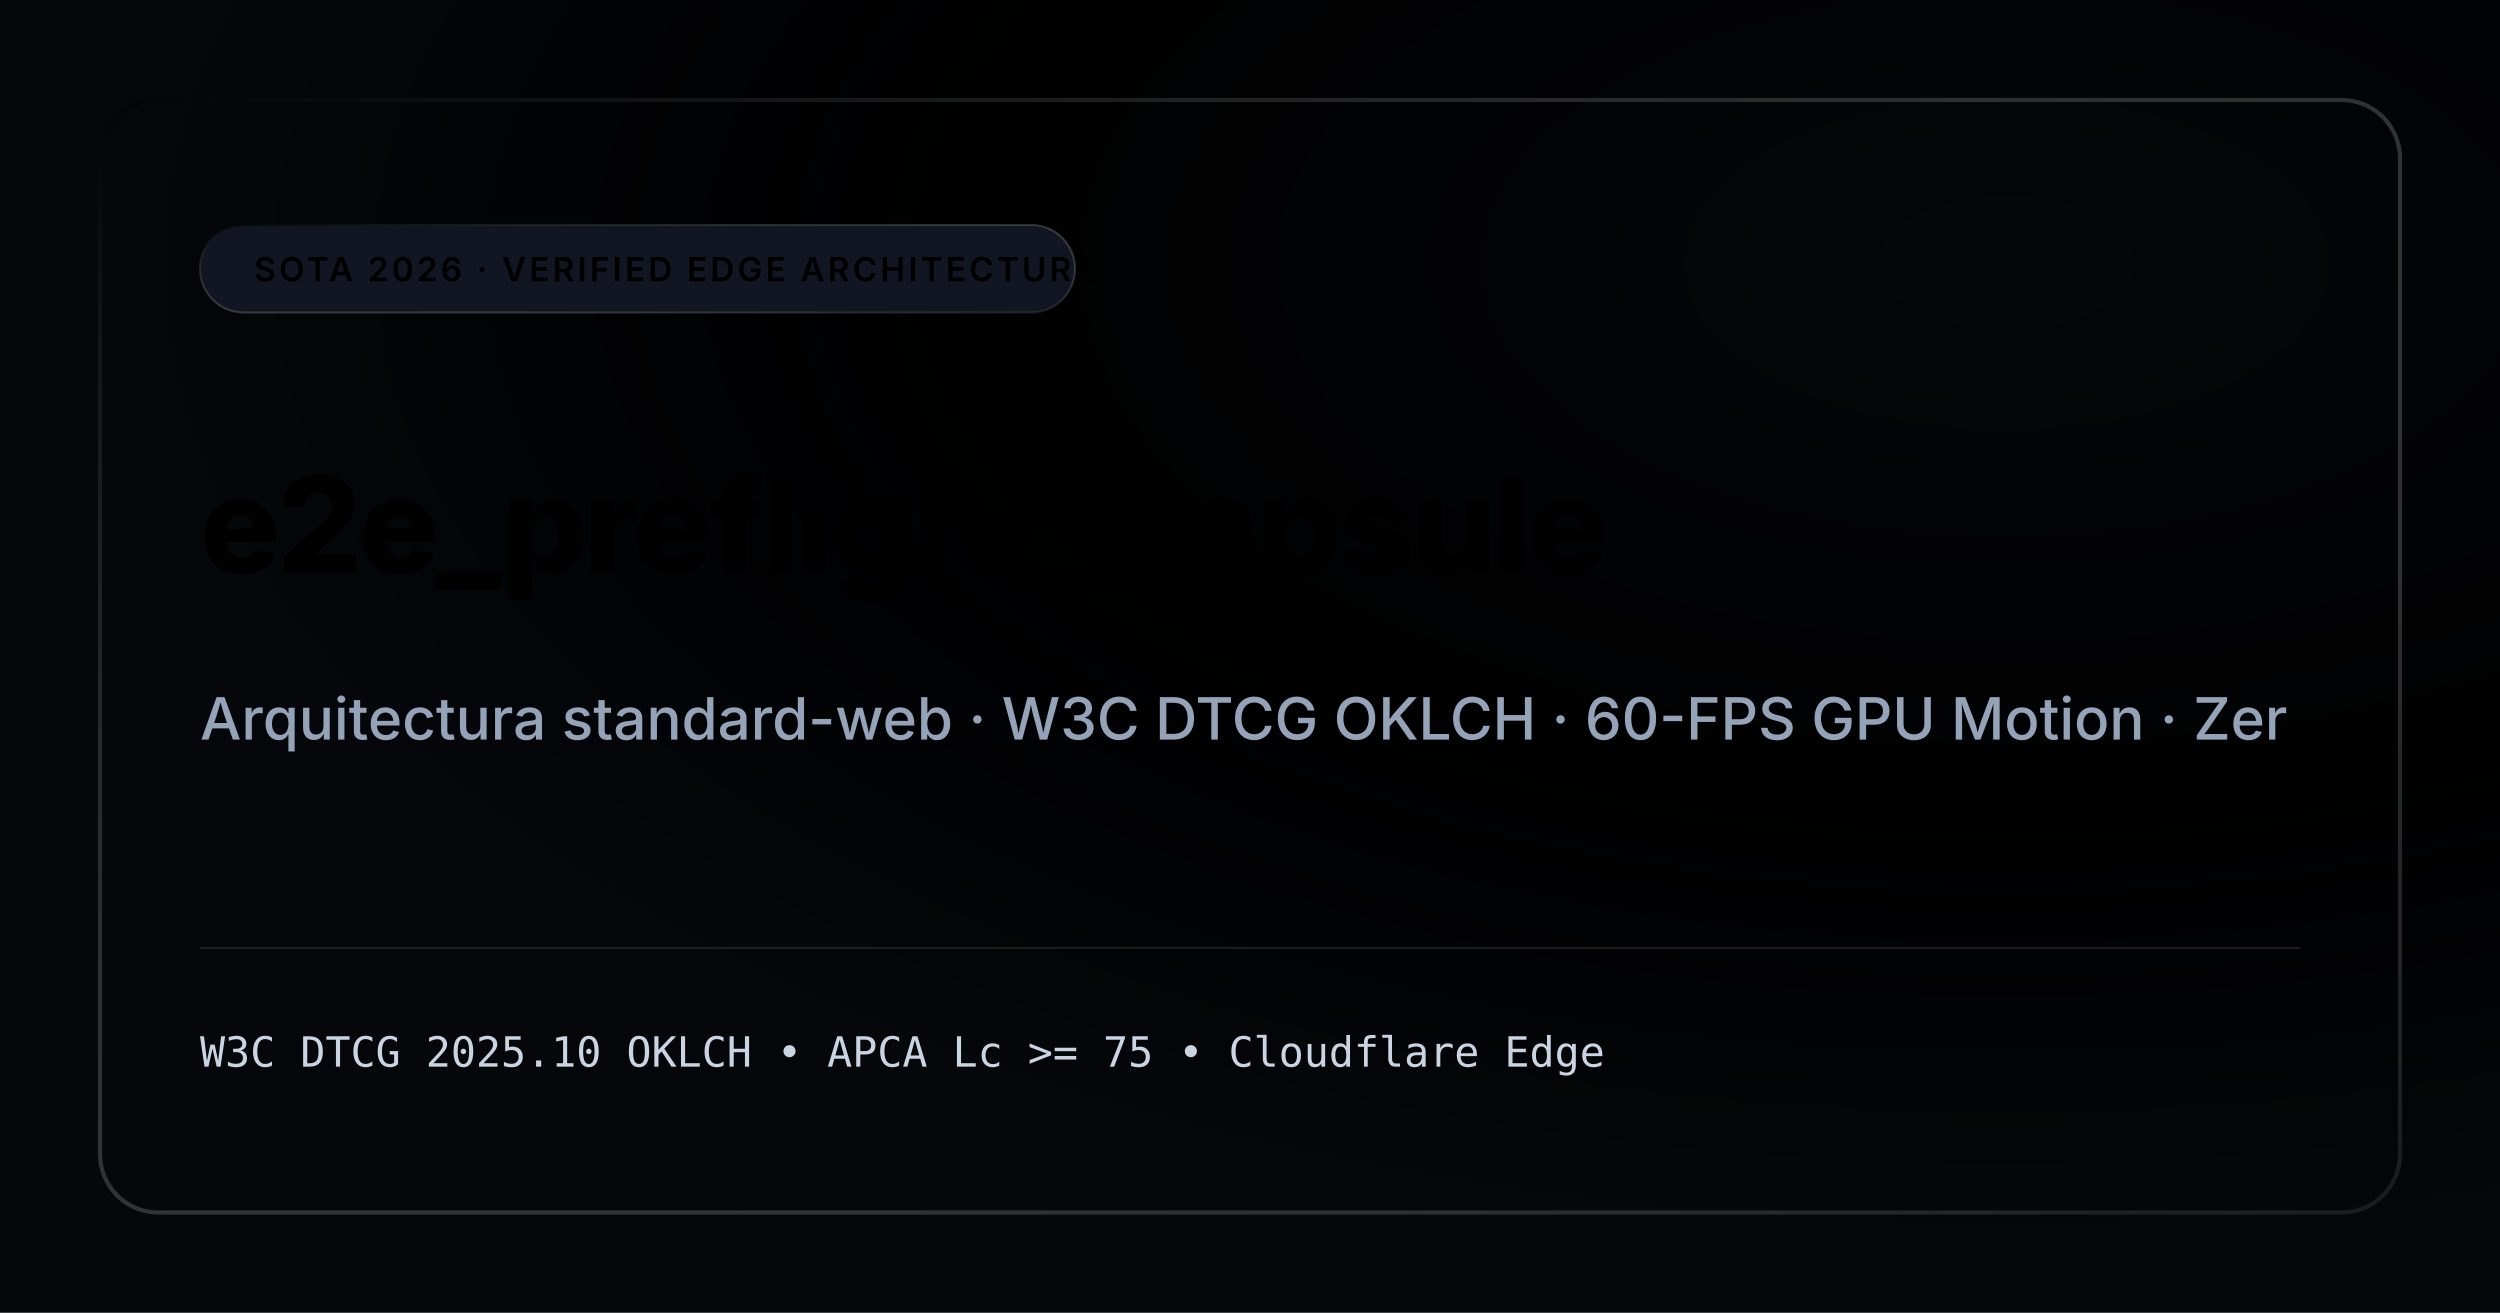
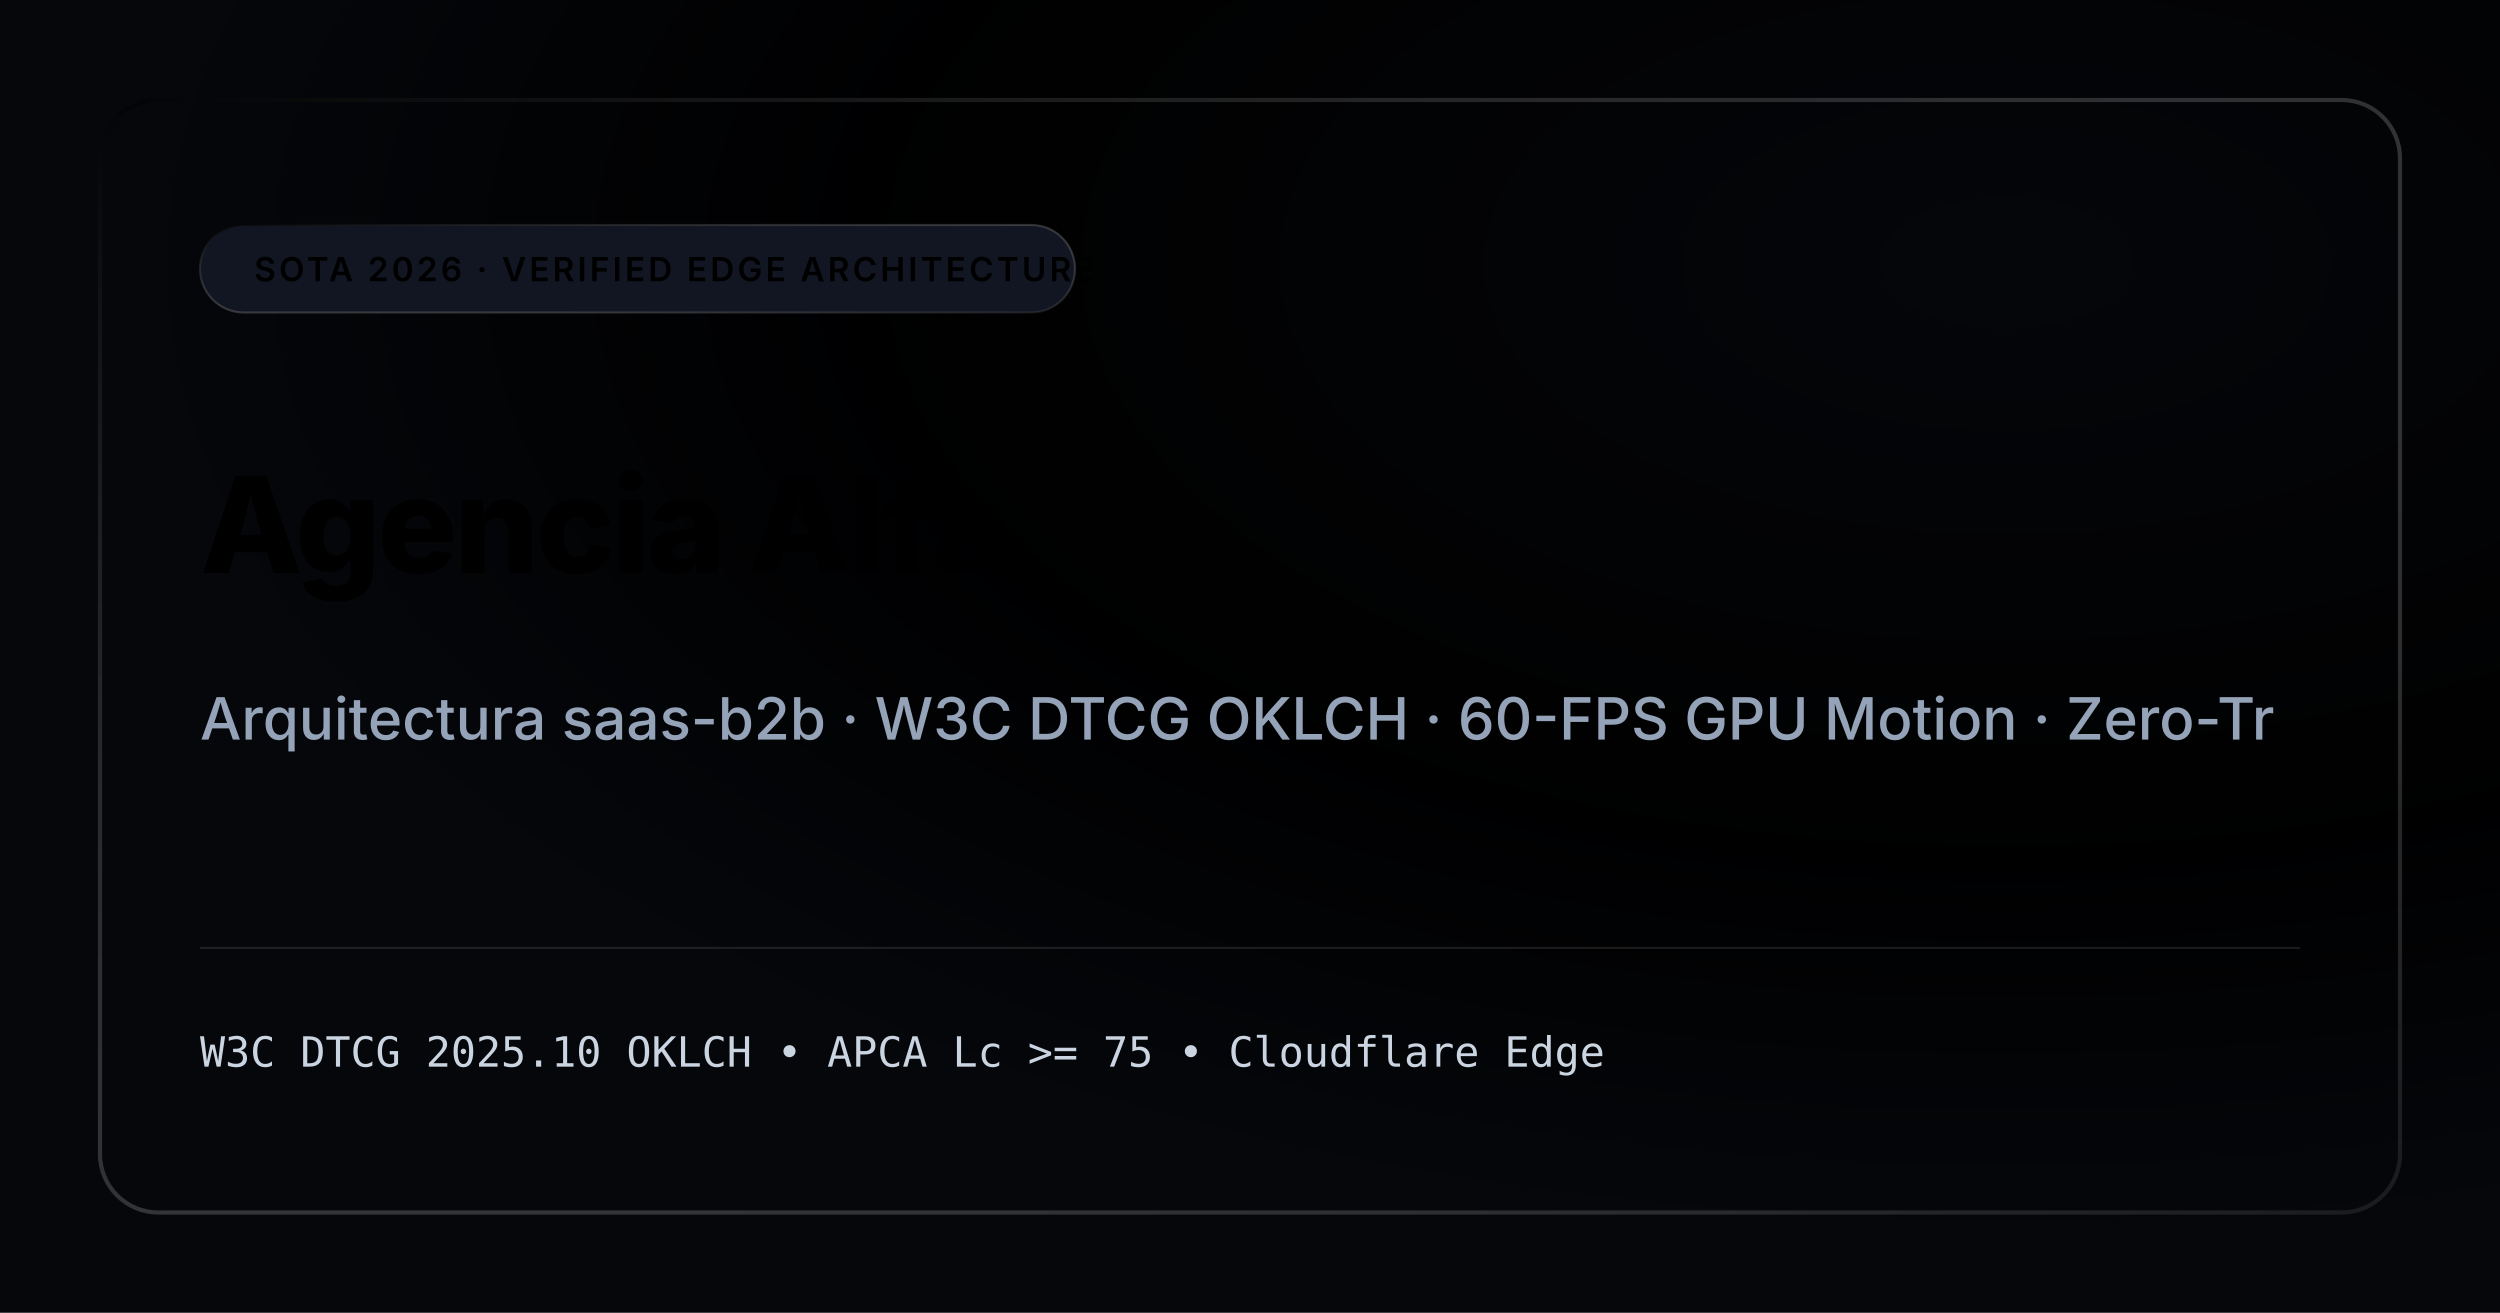
- <svg xmlns="http://www.w3.org/2000/svg" width="1200" height="630" viewBox="0 0 1200 630" role="img" aria-label="e2e_preflight_capsule">
+ <svg xmlns="http://www.w3.org/2000/svg" width="1200" height="630" viewBox="0 0 1200 630" role="img" aria-label="Agencia Alfa">
  <defs>
    <radialGradient id="og-spotlight" cx="80%" cy="20%" r="75%">
      <stop offset="0%" stop-color="oklch(0.68 0.19 265)" stop-opacity="0.32" />
      <stop offset="60%" stop-color="oklch(0.13 0.015 258)" stop-opacity="0.95" />
      <stop offset="100%" stop-color="#05070b" stop-opacity="1" />
    </radialGradient>
    <linearGradient id="og-border" x1="0%" y1="0%" x2="100%" y2="100%">
      <stop offset="0%" stop-color="oklch(0.68 0.19 265)" stop-opacity="0.65" />
      <stop offset="100%" stop-color="#ffffff" stop-opacity="0.08" />
    </linearGradient>
  </defs>
  <rect width="1200" height="630" fill="#07090e" />
  <rect width="1200" height="630" fill="url(#og-spotlight)" />
  <rect x="48" y="48" width="1104" height="534" rx="28" fill="none" stroke="url(#og-border)" stroke-width="2" />
  <rect x="96" y="108" width="420" height="42" rx="21" fill="#111622" stroke="url(#og-border)" stroke-width="1" />
  <text x="122" y="135" fill="oklch(0.96 0.008 258)" font-family="system-ui, -apple-system, Segoe UI, sans-serif" font-size="16" font-weight="600" letter-spacing="1.5">SOTA 2026 · VERIFIED EDGE ARCHITECTURE</text>
-   <text x="96" y="275" fill="oklch(0.96 0.008 258)" font-family="system-ui, -apple-system, Segoe UI, sans-serif" font-size="64" font-weight="800" letter-spacing="-1.5">e2e_preflight_capsule</text>
-   <text x="96" y="355" fill="#94a3b8" font-family="system-ui, -apple-system, Segoe UI, sans-serif" font-size="28" font-weight="500">Arquitectura standard-web · W3C DTCG OKLCH · 60-FPS GPU Motion · Zer</text>
+   <text x="96" y="275" fill="oklch(0.96 0.008 258)" font-family="system-ui, -apple-system, Segoe UI, sans-serif" font-size="64" font-weight="800" letter-spacing="-1.5">Agencia Alfa</text>
+   <text x="96" y="355" fill="#94a3b8" font-family="system-ui, -apple-system, Segoe UI, sans-serif" font-size="28" font-weight="500">Arquitectura saas-b2b · W3C DTCG OKLCH · 60-FPS GPU Motion · Zero-Tr</text>
  <line x1="96" y1="455" x2="1104" y2="455" stroke="#ffffff" stroke-opacity="0.1" stroke-width="1" />
  <text x="96" y="512" fill="#cbd5e1" font-family="monospace" font-size="20">W3C DTCG 2025.10 OKLCH  •  APCA Lc &gt;= 75  •  Cloudflare Edge</text>
</svg>
